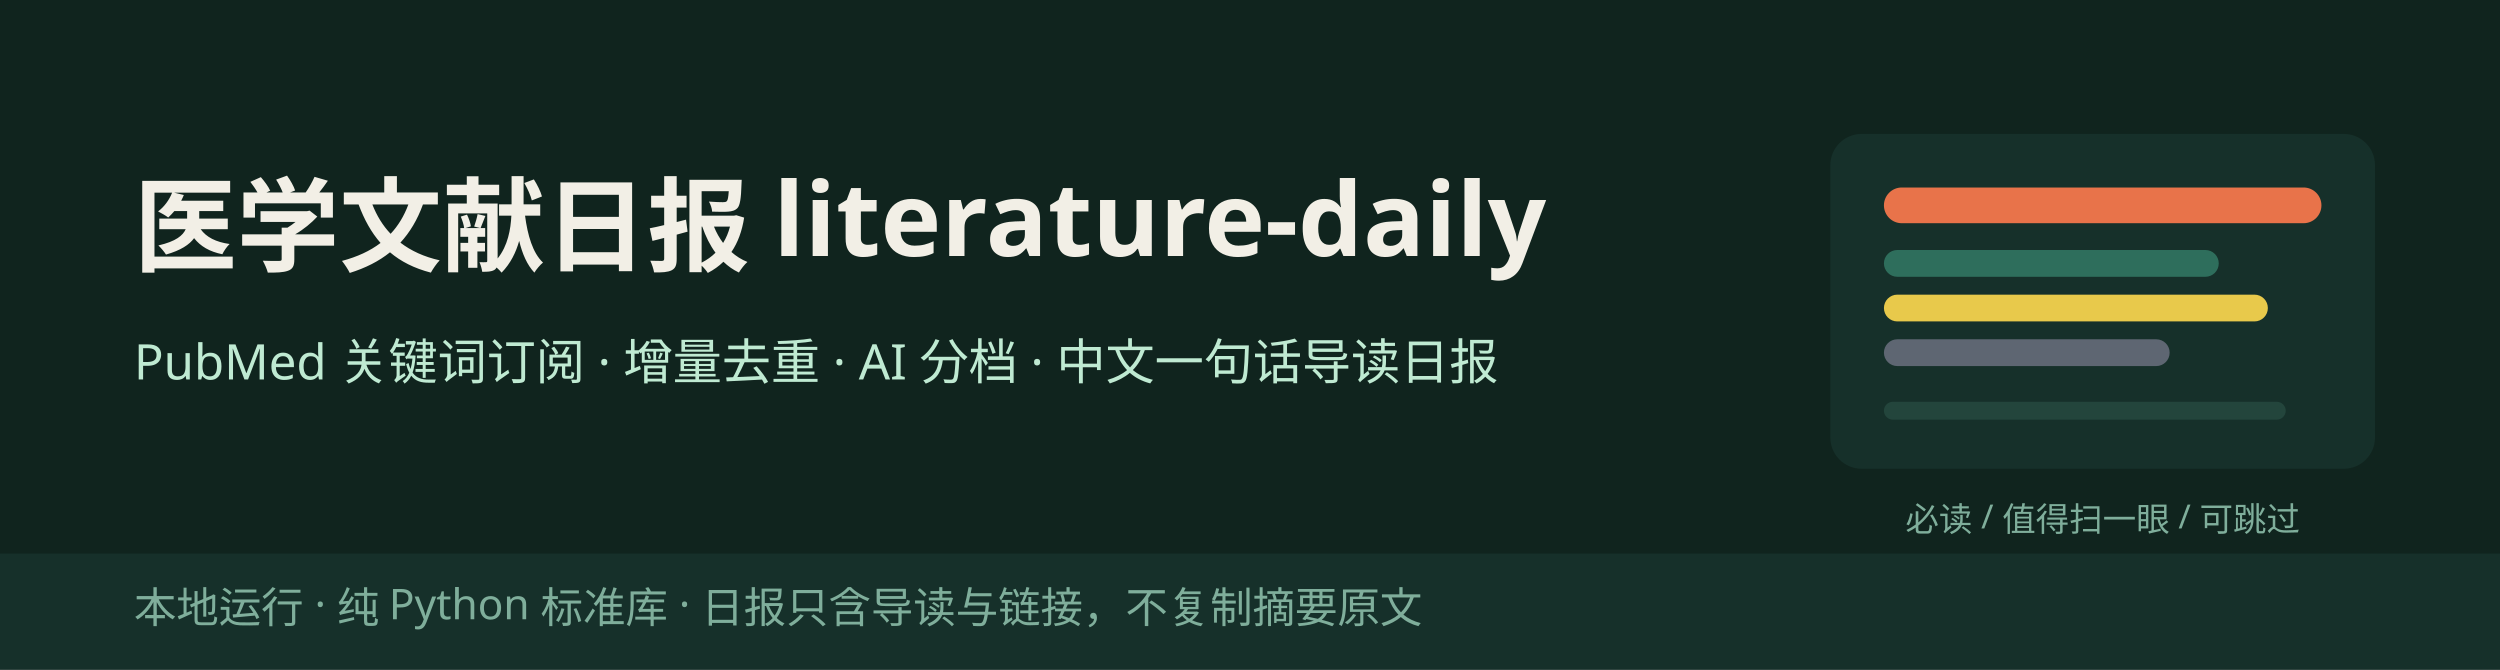
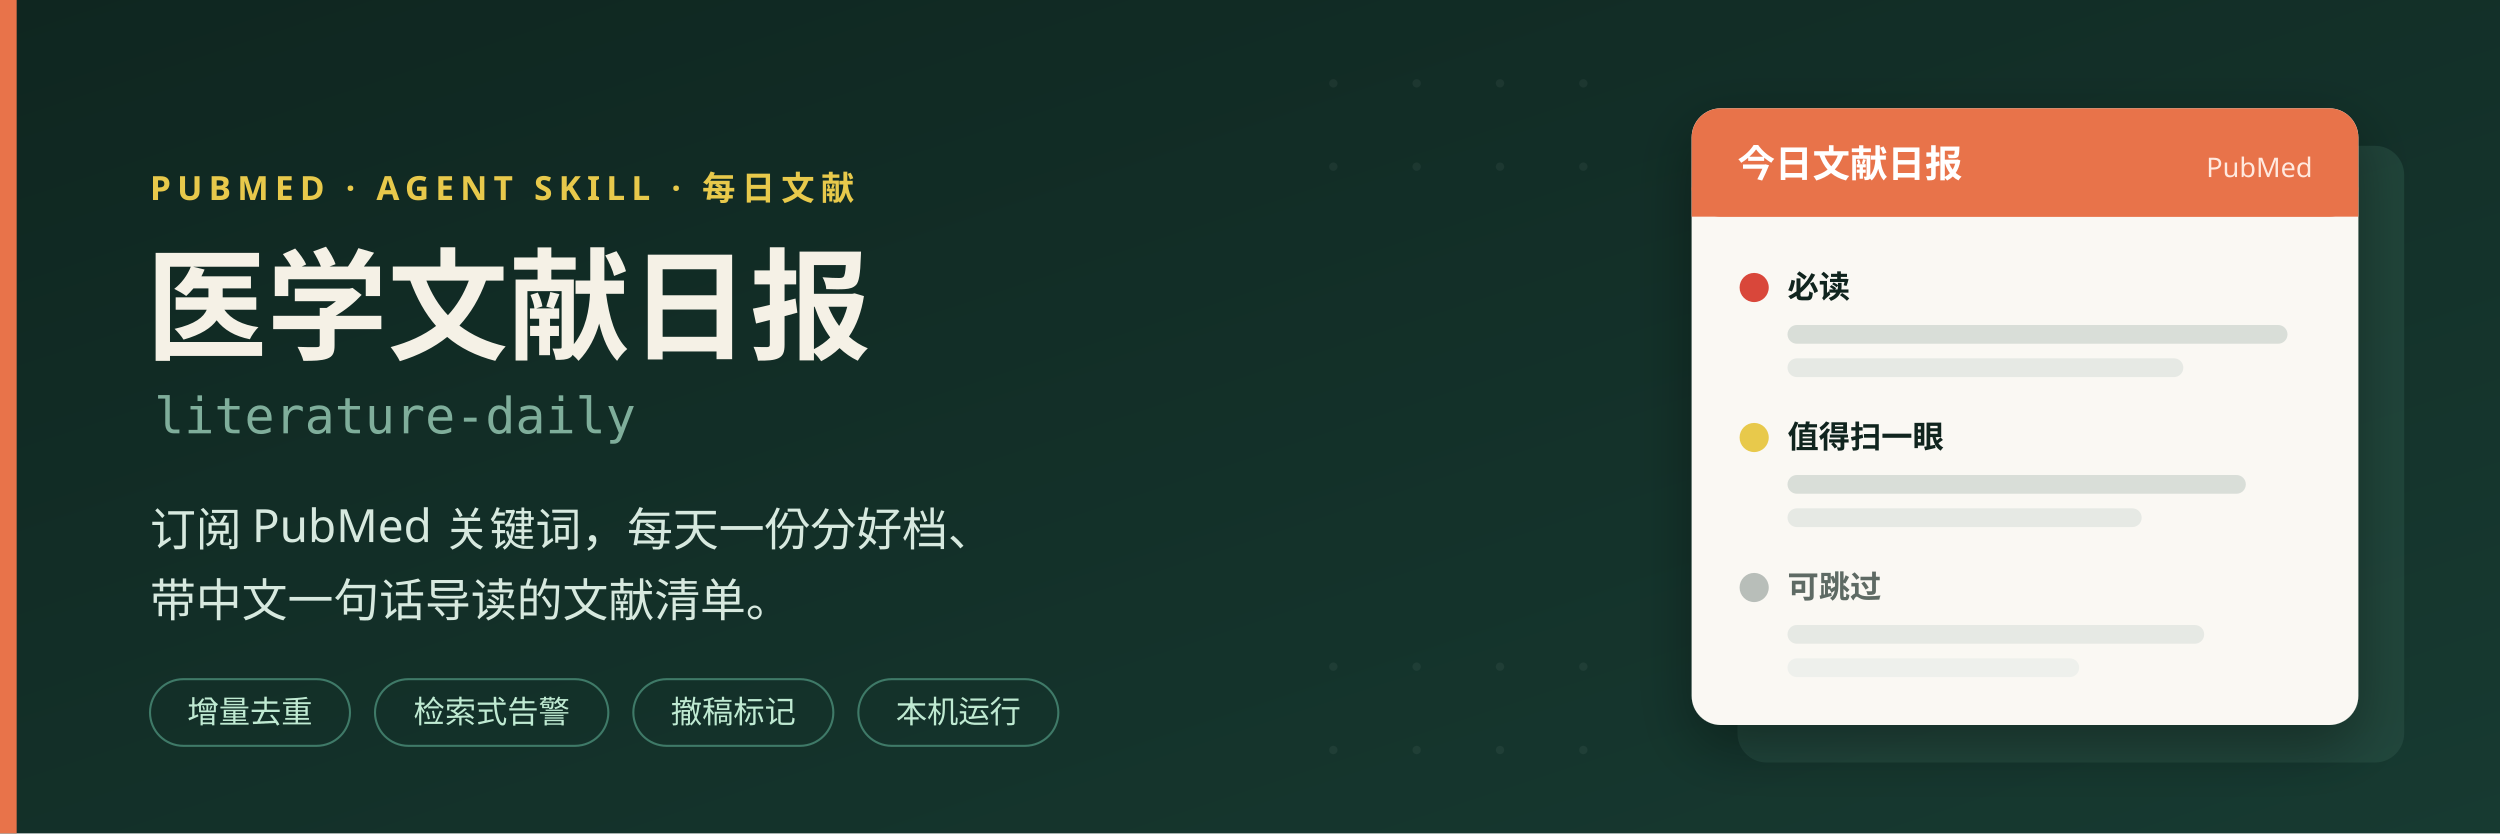
- <svg xmlns="http://www.w3.org/2000/svg" width="1120" height="300" viewBox="0 0 1120 300" role="img" aria-labelledby="t d">
-   <rect width="1120" height="300" fill="#10241E" />
-   <rect x="0" y="248" width="1120" height="52" fill="#16302A" />
-   <text x="60" y="118" font-family="PingFang SC, Hiragino Sans GB, sans-serif" font-size="46" font-weight="700" fill="#F2EFE6">医学文献日报 literature-daily</text>
-   <text x="60" y="170" font-family="PingFang SC, Hiragino Sans GB, sans-serif" font-size="22" fill="#BFEAD2">PubMed 关键词订阅 · 增量去重 · AI 分档 · 中文一句话导读日报</text>
-   <text x="60" y="279" font-family="PingFang SC, Hiragino Sans GB, sans-serif" font-size="19" fill="#7FAE9B">本地运行 · 纯 Python 标准库 · 日报只含导读与链接，不复制摘要原文</text>
-   <rect x="820" y="60" width="244" height="150" rx="14" fill="#16302A" />
-   <rect x="844" y="84" width="196" height="16" rx="8" fill="#E8734A" />
-   <rect x="844" y="112" width="150" height="12" rx="6" fill="#2E6E5C" />
-   <rect x="844" y="132" width="172" height="12" rx="6" fill="#E8C94B" />
-   <rect x="844" y="152" width="128" height="12" rx="6" fill="#5E6672" />
-   <rect x="844" y="180" width="180" height="8" rx="4" fill="#23453C" />
-   <text x="942" y="238" font-family="PingFang SC, Hiragino Sans GB, sans-serif" font-size="15" fill="#7FAE9B" text-anchor="middle">必读 / 值得扫一眼 / 可跳过</text>
+ <svg xmlns="http://www.w3.org/2000/svg" width="1200" height="400" viewBox="0 0 1200 400" role="img" aria-labelledby="t d">
+   <defs>
+     <linearGradient id="bg" x1="0" y1="0" x2="1" y2="1">
+       <stop offset="0" stop-color="#0F2620" />
+       <stop offset="1" stop-color="#173A31" />
+     </linearGradient>
+     <filter id="sh" x="-10%" y="-10%" width="130%" height="140%">
+       <feDropShadow dx="0" dy="10" stdDeviation="14" flood-color="#000" flood-opacity="0.35" />
+     </filter>
+   </defs>
+   <rect width="1200" height="400" fill="url(#bg)" />
+   <g fill="#FFFFFF" opacity="0.05">
+     <circle cx="640" cy="40" r="2" />
+     <circle cx="680" cy="40" r="2" />
+     <circle cx="720" cy="40" r="2" />
+     <circle cx="760" cy="40" r="2" />
+     <circle cx="640" cy="80" r="2" />
+     <circle cx="680" cy="80" r="2" />
+     <circle cx="720" cy="80" r="2" />
+     <circle cx="760" cy="80" r="2" />
+     <circle cx="640" cy="320" r="2" />
+     <circle cx="680" cy="320" r="2" />
+     <circle cx="720" cy="320" r="2" />
+     <circle cx="760" cy="320" r="2" />
+     <circle cx="640" cy="360" r="2" />
+     <circle cx="680" cy="360" r="2" />
+     <circle cx="720" cy="360" r="2" />
+     <circle cx="760" cy="360" r="2" />
+   </g>
+   <rect x="0" y="0" width="8" height="400" fill="#E8734A" />
+   <g font-family="'PingFang SC','Hiragino Sans GB','Microsoft YaHei',sans-serif">
+     <text x="72" y="96" font-size="16" font-weight="600" letter-spacing="3" fill="#E8C94B">PUBMED · AGENT SKILL · 每日文献</text>
+     <text x="70" y="168" font-size="58" font-weight="800" fill="#F5F1E6">医学文献日报</text>
+     <text x="74" y="208" font-size="24" font-weight="500" fill="#7FAE9B" font-family="Menlo,'SF Mono',Consolas,monospace">literature-daily</text>
+     <text x="72" y="262" font-size="22" fill="#D7E9DF">订阅 PubMed 关键词，每天一份分好档、</text>
+     <text x="72" y="296" font-size="22" fill="#D7E9DF">带中文一句话导读的文献清单。</text>
+     <g font-size="15" fill="#BFEAD2">
+       <rect x="72" y="326" width="96" height="32" rx="16" fill="none" stroke="#3F7A68" />
+       <text x="120" y="347" text-anchor="middle">增量去重</text>
+       <rect x="180" y="326" width="112" height="32" rx="16" fill="none" stroke="#3F7A68" />
+       <text x="236" y="347" text-anchor="middle">检索式告警</text>
+       <rect x="304" y="326" width="96" height="32" rx="16" fill="none" stroke="#3F7A68" />
+       <text x="352" y="347" text-anchor="middle">撤稿标记</text>
+       <rect x="412" y="326" width="96" height="32" rx="16" fill="none" stroke="#3F7A68" />
+       <text x="460" y="347" text-anchor="middle">本机运行</text>
+     </g>
+     <g transform="translate(812 52)">
+       <rect x="22" y="18" width="320" height="296" rx="14" fill="#2A5246" opacity="0.55" />
+       <g filter="url(#sh)">
+         <rect x="0" y="0" width="320" height="296" rx="14" fill="#FAF8F3" />
+       </g>
+       <rect x="0" y="0" width="320" height="52" rx="14" fill="#E8734A" />
+       <rect x="0" y="38" width="320" height="14" fill="#E8734A" />
+       <text x="22" y="33" font-size="18" font-weight="700" fill="#FFFFFF">今日文献日报</text>
+       <text x="298" y="33" font-size="13" fill="#FFE9DF" text-anchor="end">PubMed</text>
+       <circle cx="30" cy="86" r="7" fill="#D9473A" />
+       <text x="46" y="91" font-size="15" font-weight="700" fill="#10241E">必读</text>
+       <rect x="46" y="104" width="240" height="9" rx="4.5" fill="#D9DED8" />
+       <rect x="46" y="120" width="190" height="9" rx="4.5" fill="#E6E9E4" />
+       <circle cx="30" cy="158" r="7" fill="#E8C94B" />
+       <text x="46" y="163" font-size="15" font-weight="700" fill="#10241E">值得扫一眼</text>
+       <rect x="46" y="176" width="220" height="9" rx="4.5" fill="#D9DED8" />
+       <rect x="46" y="192" width="170" height="9" rx="4.5" fill="#E6E9E4" />
+       <circle cx="30" cy="230" r="7" fill="#B8BEB9" />
+       <text x="46" y="235" font-size="15" font-weight="700" fill="#5E6A64">可跳过</text>
+       <rect x="46" y="248" width="200" height="9" rx="4.5" fill="#E6E9E4" />
+       <rect x="46" y="264" width="140" height="9" rx="4.5" fill="#EEF0EC" />
+     </g>
+   </g>
</svg>
